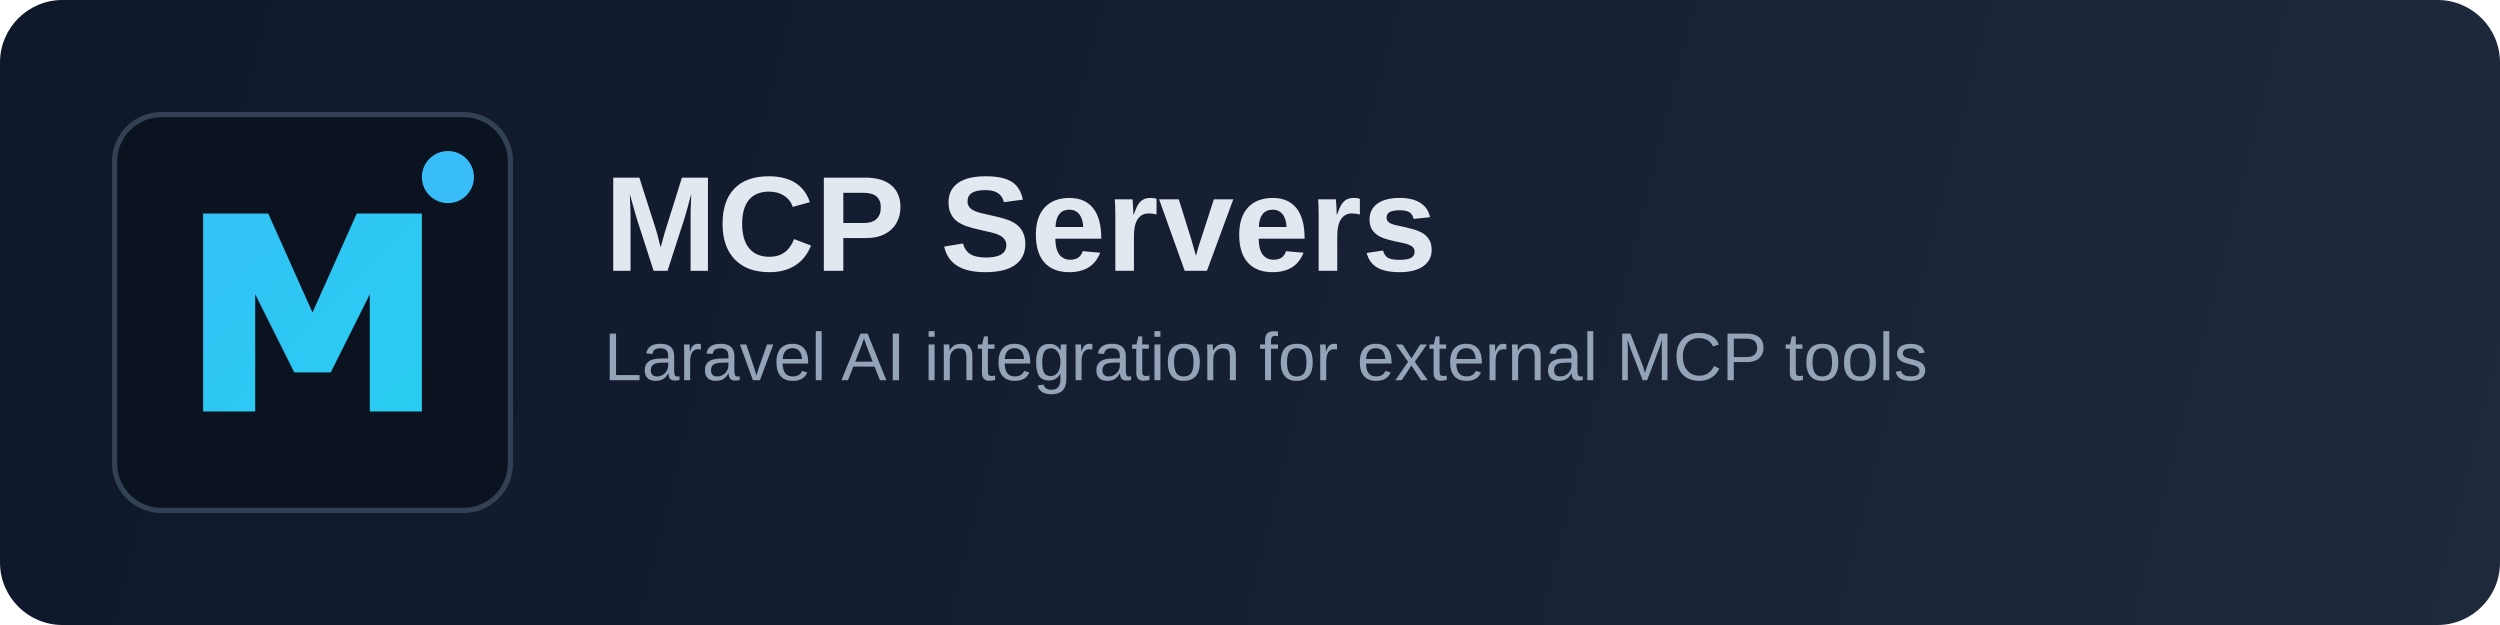
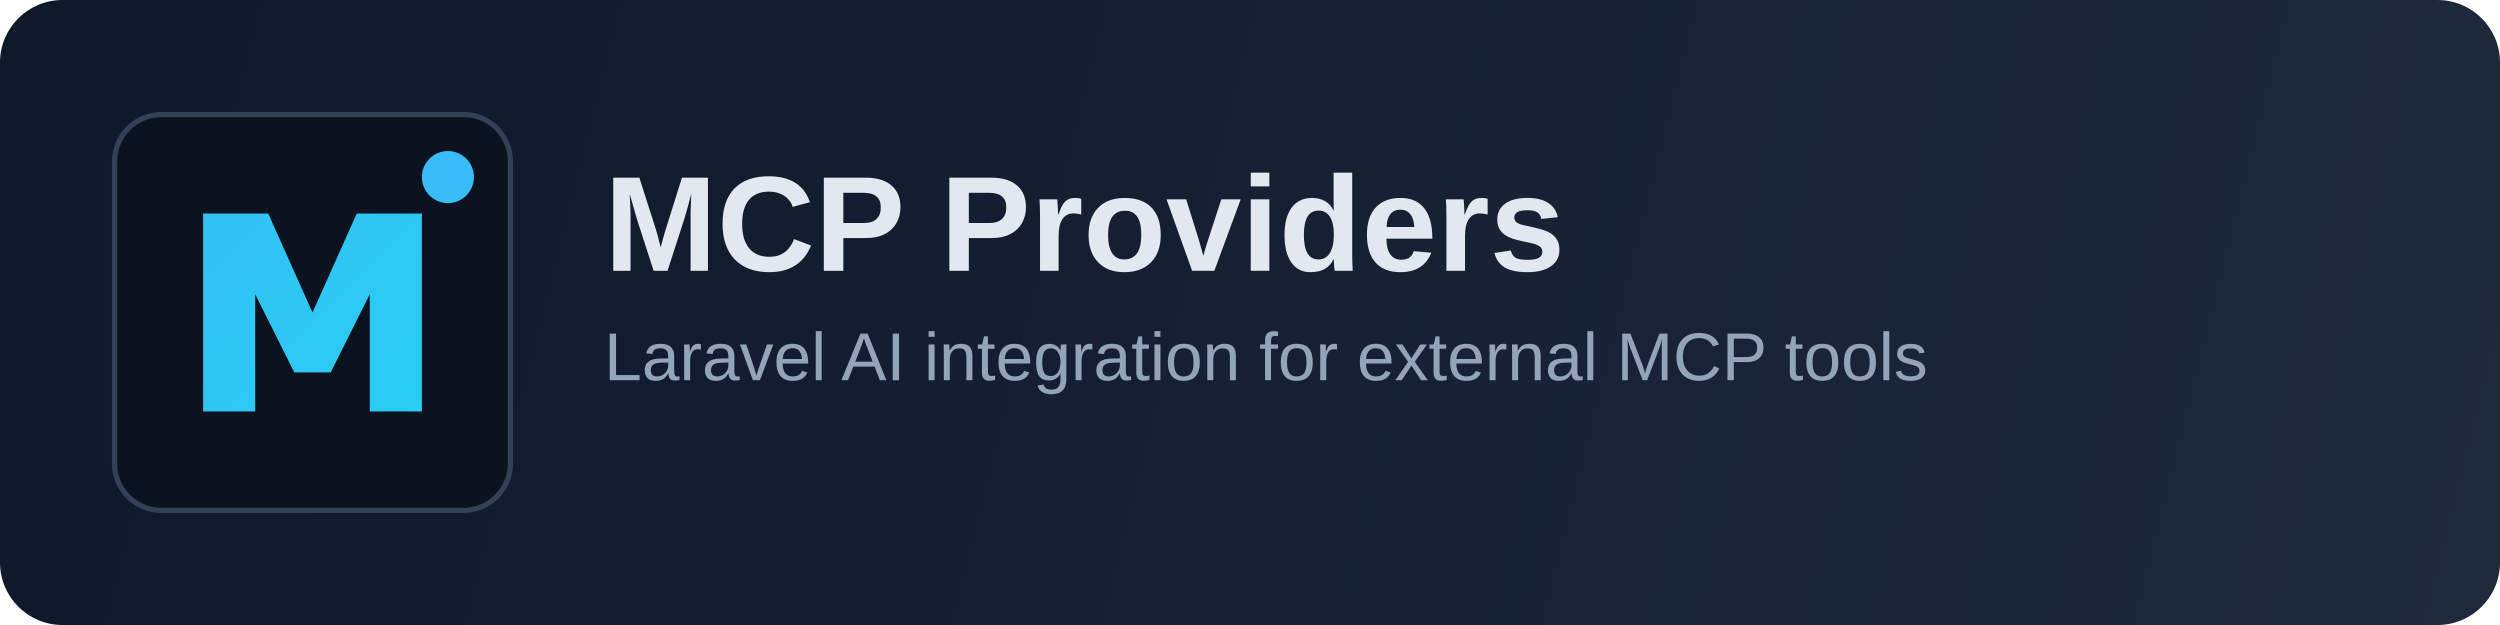
<svg xmlns="http://www.w3.org/2000/svg" width="960" height="240" viewBox="0 0 960 240" fill="none">
  <defs>
    <linearGradient id="bg" x1="0" y1="0" x2="960" y2="240" gradientUnits="userSpaceOnUse">
      <stop stop-color="#0F172A" />
      <stop offset="1" stop-color="#1E293B" />
    </linearGradient>
    <linearGradient id="accent" x1="60" y1="30" x2="220" y2="190" gradientUnits="userSpaceOnUse">
      <stop stop-color="#38BDF8" />
      <stop offset="1" stop-color="#22D3EE" />
    </linearGradient>
  </defs>
  <rect width="960" height="240" rx="24" fill="url(#bg)" />
  <rect x="44" y="44" width="152" height="152" rx="18" fill="#0B1220" stroke="#334155" stroke-width="2" />
  <path d="M78 158V82H103L120 120L137 82H162V158H142V113L127 143H113L98 113V158H78Z" fill="url(#accent)" />
  <circle cx="172" cy="68" r="10" fill="#38BDF8" />
  <text x="232" y="104" fill="#E2E8F0" font-size="52" font-family="Arial, Helvetica, sans-serif" font-weight="700">
-     MCP Servers
+     MCP Providers
  </text>
  <text x="232" y="146" fill="#94A3B8" font-size="26" font-family="Arial, Helvetica, sans-serif">
    Laravel AI integration for external MCP tools
  </text>
</svg>
